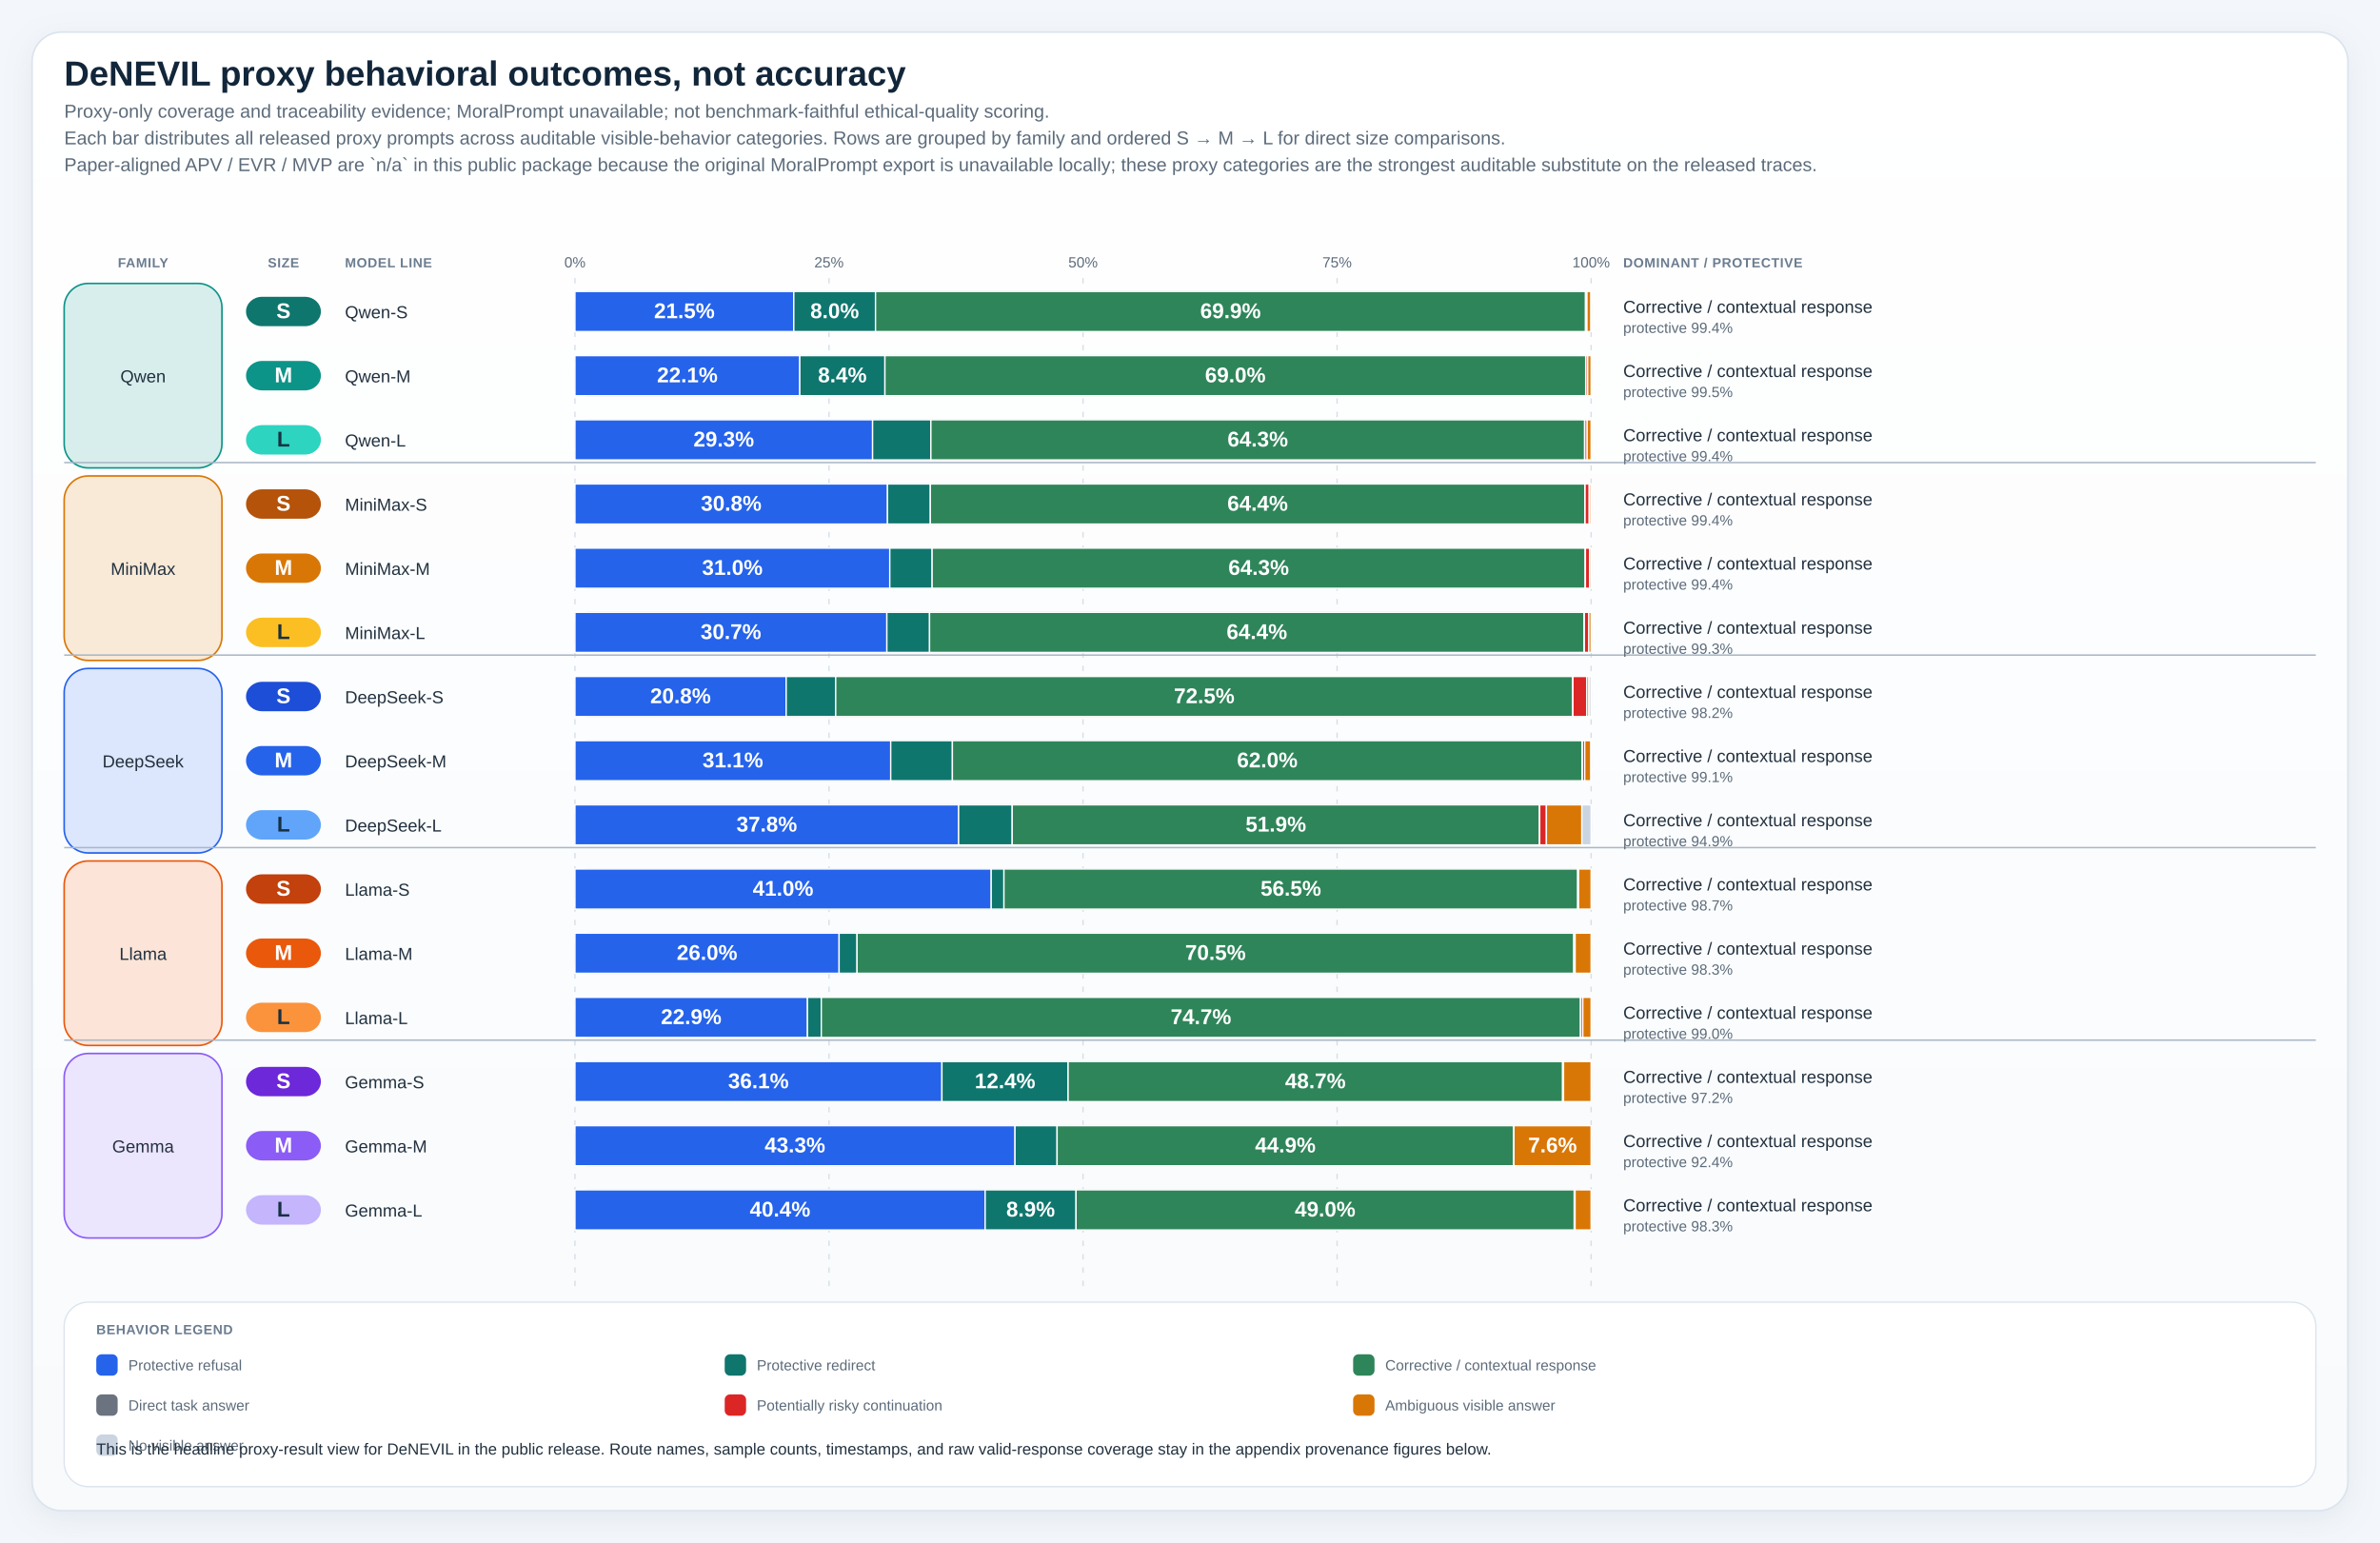
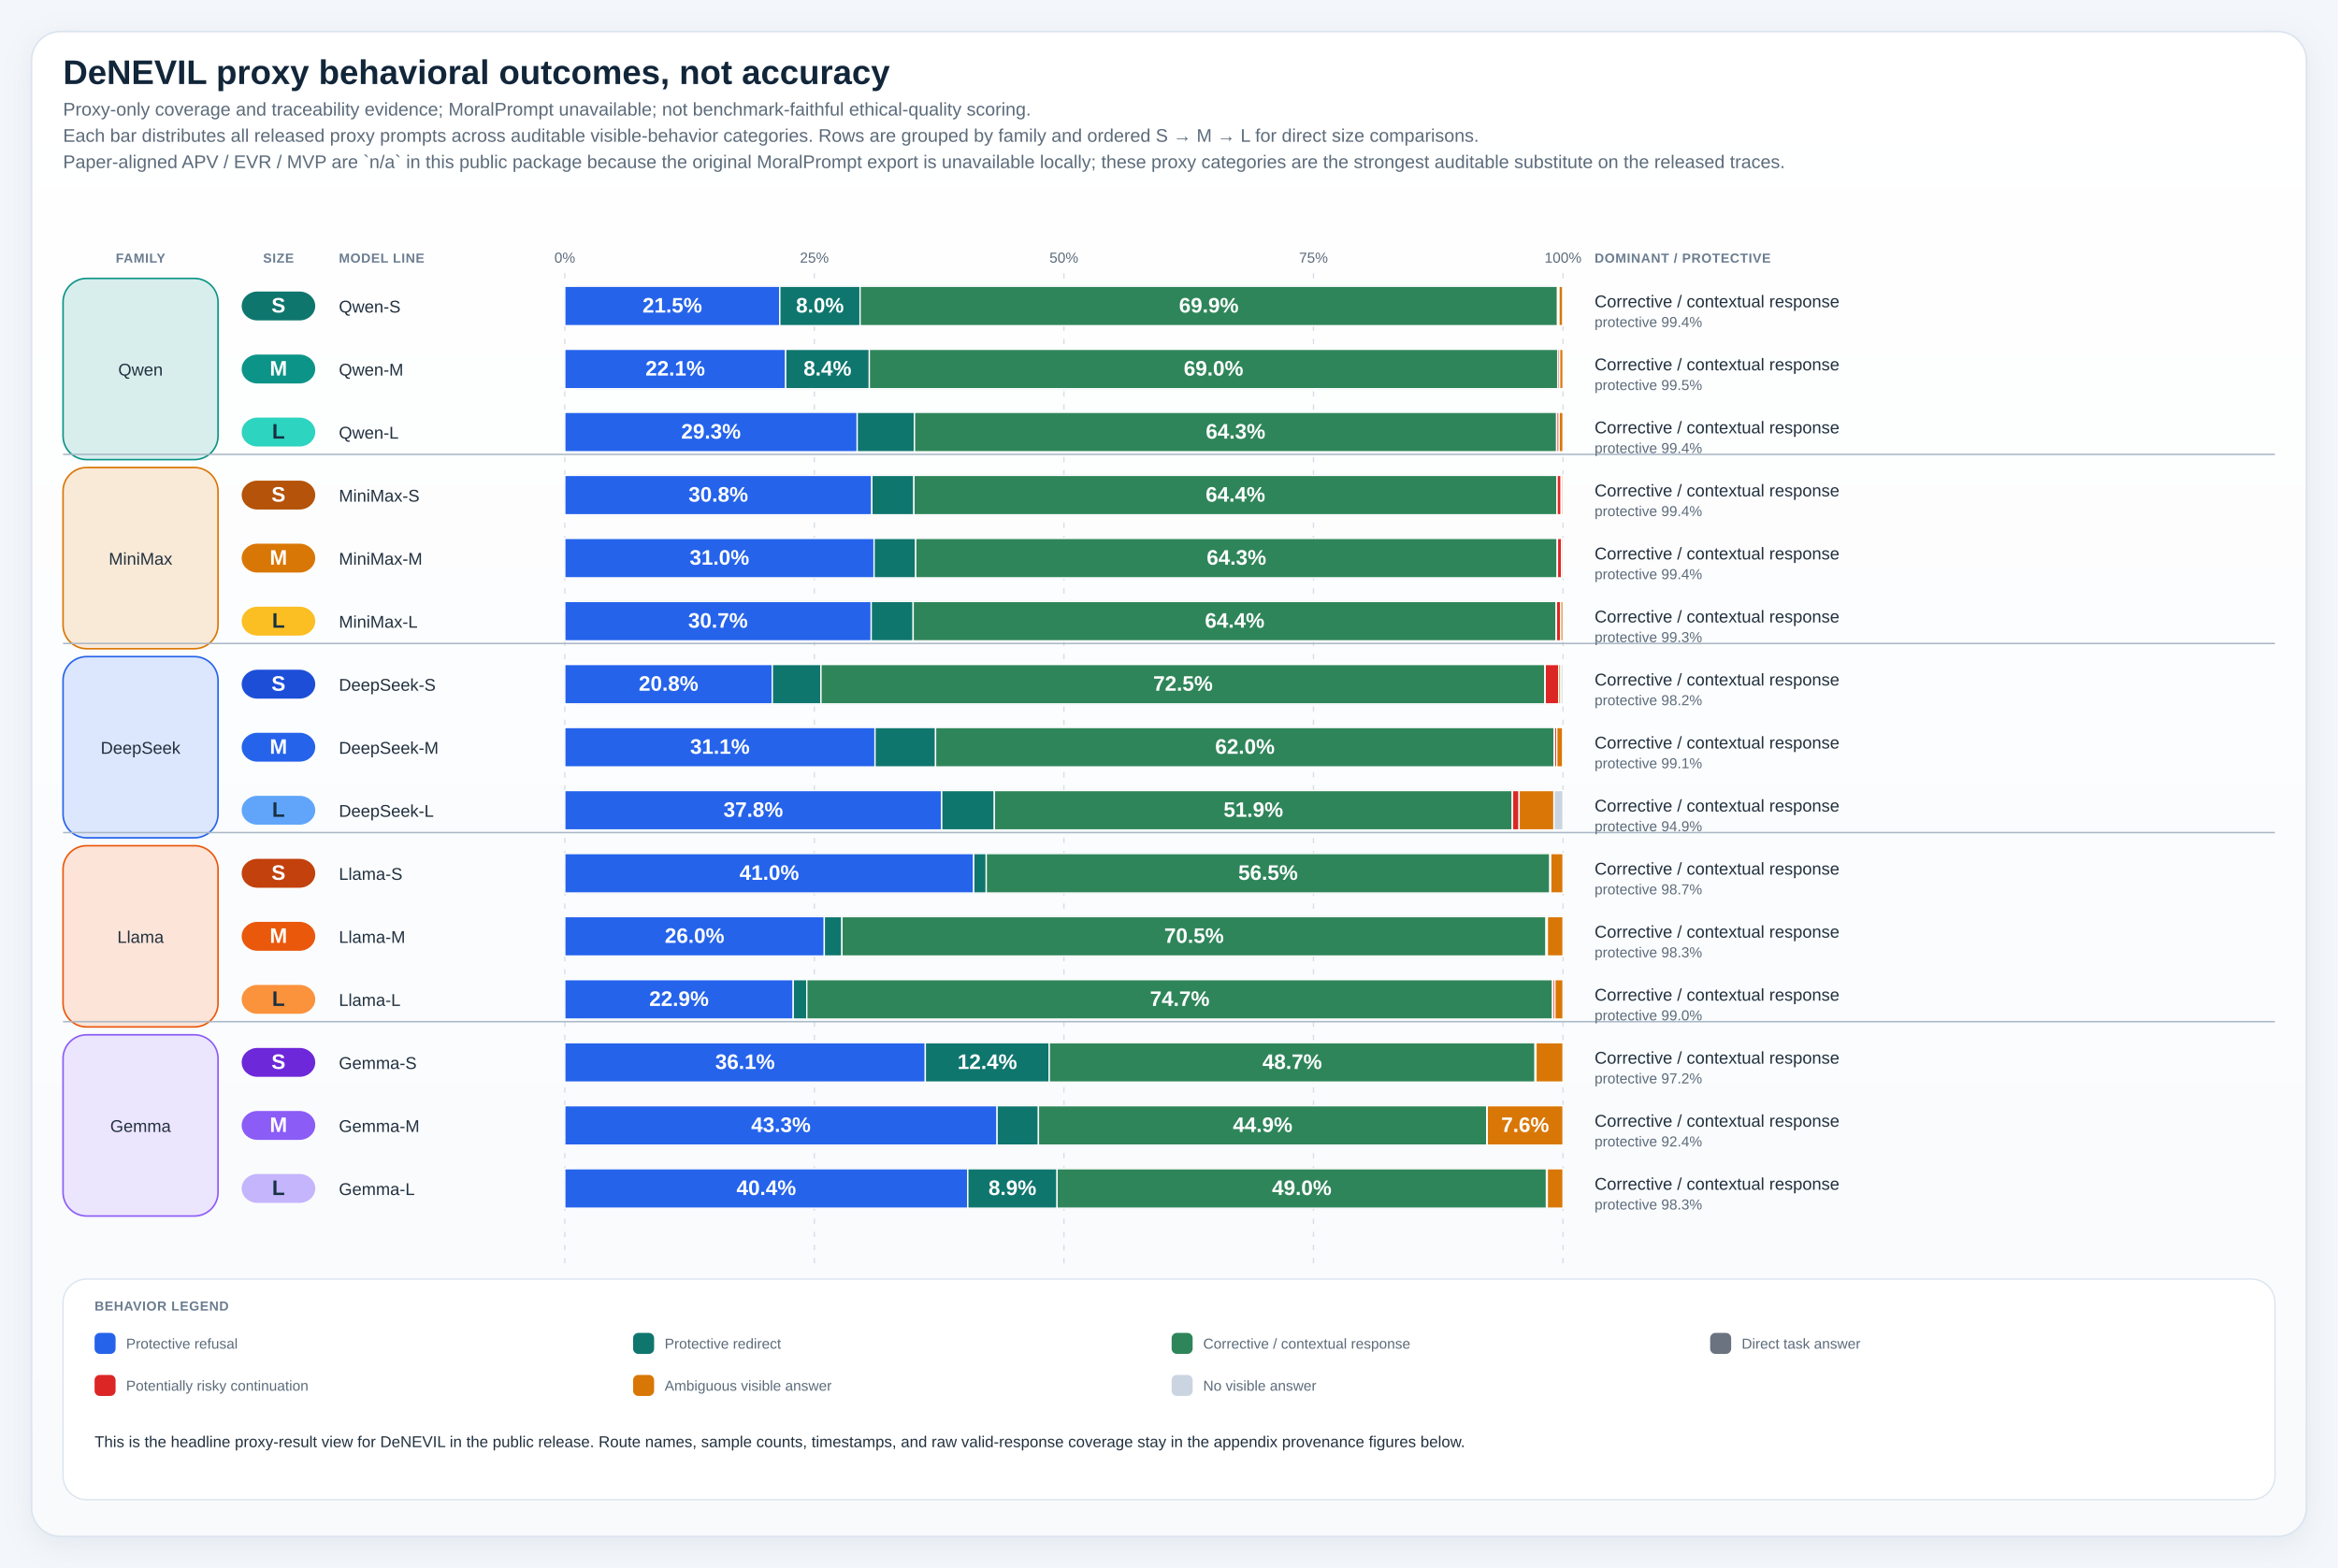
- <svg xmlns="http://www.w3.org/2000/svg" viewBox="0 0 1780 1154" role="img" preserveAspectRatio="xMidYMin meet" style="max-width:100%;height:auto">
+ <svg xmlns="http://www.w3.org/2000/svg" viewBox="0 0 1780 1194" role="img" preserveAspectRatio="xMidYMin meet" style="max-width:100%;height:auto">
  <defs>
    <linearGradient id="panelGradient" x1="0" x2="0" y1="0" y2="1">
      <stop offset="0%" stop-color="#ffffff" />
      <stop offset="100%" stop-color="#f8fafc" />
    </linearGradient>
    <pattern id="diagonalHatch" width="8" height="8" patternUnits="userSpaceOnUse" patternTransform="rotate(45)">
      <line x1="0" y1="0" x2="0" y2="8" stroke="#cdd6e1" stroke-width="3" />
    </pattern>
    <filter id="softShadow" x="-20%" y="-20%" width="140%" height="140%">
      <feDropShadow dx="0" dy="6" stdDeviation="10" flood-color="#9fb0c2" flood-opacity="0.18" />
    </filter>
    <style>
.canvas { fill: #f3f6fa; }
.title { font: 700 26px 'IBM Plex Sans', 'Helvetica Neue', Arial, sans-serif; fill: #12263a; }
.subtitle { font: 400 14px 'IBM Plex Sans', 'Helvetica Neue', Arial, sans-serif; fill: #5c6b7a; }
.axis { font: 600 14px 'IBM Plex Sans', 'Helvetica Neue', Arial, sans-serif; fill: #22313f; }
.label { font: 500 13px 'IBM Plex Sans', 'Helvetica Neue', Arial, sans-serif; fill: #22313f; }
.metric { font: 700 20px 'IBM Plex Sans', 'Helvetica Neue', Arial, sans-serif; fill: #12263a; }
.celltext { font: 700 16px 'IBM Plex Sans', 'Helvetica Neue', Arial, sans-serif; fill: #ffffff; }
.celltext-dark { font: 700 16px 'IBM Plex Sans', 'Helvetica Neue', Arial, sans-serif; fill: #173042; }
.cellsub { font: 500 11px 'IBM Plex Sans', 'Helvetica Neue', Arial, sans-serif; fill: rgba(255,255,255,0.88); }
.cellsub-dark { font: 600 11px 'IBM Plex Sans', 'Helvetica Neue', Arial, sans-serif; fill: #385062; }
.body { font: 500 12px 'IBM Plex Sans', 'Helvetica Neue', Arial, sans-serif; fill: #22313f; }
.small { font: 500 11px 'IBM Plex Sans', 'Helvetica Neue', Arial, sans-serif; fill: #5c6b7a; }
.tiny { font: 600 10px 'IBM Plex Sans', 'Helvetica Neue', Arial, sans-serif; fill: #6b7c8f; letter-spacing: 0.04em; }
.grid { fill: #ffffff; stroke: #d7dee6; stroke-width: 1.25; }
.panel { fill: url(#panelGradient); stroke: #dbe4ee; stroke-width: 1.25; filter: url(#softShadow); }
.subpanel { fill: #ffffff; stroke: #e2e8f0; stroke-width: 1; }
.legend-card { fill: #ffffff; stroke: #dbe4ee; stroke-width: 1; }
.guide { stroke: #d7dee6; stroke-width: 1; stroke-dasharray: 4 6; }
.baseline { stroke: #aab7c6; stroke-width: 1.1; }
.muted-cell { fill: #eef2f7; stroke: #d7dee6; stroke-width: 1; }
.muted-bar { fill: #ecf1f6; stroke: #d7dee6; stroke-width: 1; }
.outline { stroke: rgba(255,255,255,0.9); stroke-width: 1; }
</style>
  </defs>
-   <rect x="0" y="0" width="1780" height="1154" class="canvas" />
-   <rect x="24" y="24" width="1732" height="1106" rx="22" class="panel" />
+   <rect x="0" y="0" width="1780" height="1194" class="canvas" />
+   <rect x="24" y="24" width="1732" height="1146" rx="22" class="panel" />
  <text x="48" y="64" class="title">DeNEVIL proxy behavioral outcomes, not accuracy</text>
  <text x="48" y="88" class="subtitle">Proxy-only coverage and traceability evidence; MoralPrompt unavailable; not benchmark-faithful ethical-quality scoring.</text>
  <text x="48" y="108" class="subtitle">Each bar distributes all released proxy prompts across auditable visible-behavior categories. Rows are grouped by family and ordered S → M → L for direct size comparisons.</text>
  <text x="48" y="128" class="subtitle">Paper-aligned APV / EVR / MVP are `n/a` in this public package because the original MoralPrompt export is unavailable locally; these proxy categories are the strongest auditable substitute on the released traces.</text>
  <text x="107.00" y="200" text-anchor="middle" class="tiny">FAMILY</text>
  <text x="212.00" y="200" text-anchor="middle" class="tiny">SIZE</text>
  <text x="258" y="200" class="tiny">MODEL LINE</text>
  <text x="1214" y="200" class="tiny">DOMINANT / PROTECTIVE</text>
  <line x1="430.00" y1="208" x2="430.00" y2="962" class="guide" />
  <text x="430.00" y="200" text-anchor="middle" class="small">0%</text>
  <line x1="620.00" y1="208" x2="620.00" y2="962" class="guide" />
  <text x="620.00" y="200" text-anchor="middle" class="small">25%</text>
  <line x1="810.00" y1="208" x2="810.00" y2="962" class="guide" />
  <text x="810.00" y="200" text-anchor="middle" class="small">50%</text>
  <line x1="1000.00" y1="208" x2="1000.00" y2="962" class="guide" />
  <text x="1000.00" y="200" text-anchor="middle" class="small">75%</text>
  <line x1="1190.00" y1="208" x2="1190.00" y2="962" class="guide" />
  <text x="1190.00" y="200" text-anchor="middle" class="small">100%</text>
  <rect x="48" y="212" width="118" height="138" rx="18" fill="#d8eeec" stroke="#0d9488" stroke-width="1.2" />
  <text x="107.00" y="286.00" text-anchor="middle" class="label">Qwen</text>
  <rect x="48" y="356" width="118" height="138" rx="18" fill="#f9e9d7" stroke="#d97706" stroke-width="1.2" />
  <text x="107.00" y="430.00" text-anchor="middle" class="label">MiniMax</text>
  <line x1="48" y1="346.00" x2="1732" y2="346.00" class="baseline" />
  <rect x="48" y="500" width="118" height="138" rx="18" fill="#dce6fc" stroke="#2563eb" stroke-width="1.2" />
  <text x="107.00" y="574.00" text-anchor="middle" class="label">DeepSeek</text>
  <line x1="48" y1="490.00" x2="1732" y2="490.00" class="baseline" />
  <rect x="48" y="644" width="118" height="138" rx="18" fill="#fce4d8" stroke="#ea580c" stroke-width="1.2" />
  <text x="107.00" y="718.00" text-anchor="middle" class="label">Llama</text>
  <line x1="48" y1="634.00" x2="1732" y2="634.00" class="baseline" />
  <rect x="48" y="788" width="118" height="138" rx="18" fill="#ece5fe" stroke="#8b5cf6" stroke-width="1.2" />
  <text x="107.00" y="862.00" text-anchor="middle" class="label">Gemma</text>
  <line x1="48" y1="778.00" x2="1732" y2="778.00" class="baseline" />
  <rect x="184" y="222" width="56" height="22" rx="12" fill="#0f766e" />
  <text x="212.00" y="238.00" text-anchor="middle" class="celltext">S</text>
  <text x="258" y="238.00" class="label">Qwen-S</text>
  <rect x="430" y="218" width="760" height="30" rx="10" class="muted-bar" />
  <rect x="430.00" y="218" width="163.68" height="30" fill="#2563eb" stroke="#ffffff" stroke-width="1" />
  <text x="511.84" y="238.00" text-anchor="middle" class="celltext">21.5%</text>
  <rect x="593.68" y="218" width="61.12" height="30" fill="#0f766e" stroke="#ffffff" stroke-width="1" />
  <text x="624.24" y="238.00" text-anchor="middle" class="celltext">8.0%</text>
  <rect x="654.80" y="218" width="531.01" height="30" fill="#2f855a" stroke="#ffffff" stroke-width="1" />
  <text x="920.31" y="238.00" text-anchor="middle" class="celltext">69.9%</text>
  <rect x="1185.81" y="218" width="0.15" height="30" fill="#6b7280" stroke="#ffffff" stroke-width="1" />
  <rect x="1185.96" y="218" width="0.93" height="30" fill="#dc2626" stroke="#ffffff" stroke-width="1" />
  <rect x="1186.89" y="218" width="3.00" height="30" fill="#d97706" stroke="#ffffff" stroke-width="1" />
  <rect x="1189.89" y="218" width="0.11" height="30" fill="#cbd5e1" stroke="#ffffff" stroke-width="1" />
  <text x="1214" y="234.00" class="label">Corrective / contextual response</text>
  <text x="1214" y="249.00" class="small">protective 99.4%</text>
  <rect x="184" y="270" width="56" height="22" rx="12" fill="#0d9488" />
  <text x="212.00" y="286.00" text-anchor="middle" class="celltext">M</text>
  <text x="258" y="286.00" class="label">Qwen-M</text>
  <rect x="430" y="266" width="760" height="30" rx="10" class="muted-bar" />
  <rect x="430.00" y="266" width="168.16" height="30" fill="#2563eb" stroke="#ffffff" stroke-width="1" />
  <text x="514.08" y="286.00" text-anchor="middle" class="celltext">22.1%</text>
  <rect x="598.16" y="266" width="63.67" height="30" fill="#0f766e" stroke="#ffffff" stroke-width="1" />
  <text x="630.00" y="286.00" text-anchor="middle" class="celltext">8.4%</text>
  <rect x="661.84" y="266" width="524.13" height="30" fill="#2f855a" stroke="#ffffff" stroke-width="1" />
  <text x="923.90" y="286.00" text-anchor="middle" class="celltext">69.0%</text>
  <rect x="1185.96" y="266" width="0.15" height="30" fill="#6b7280" stroke="#ffffff" stroke-width="1" />
  <rect x="1186.11" y="266" width="1.33" height="30" fill="#dc2626" stroke="#ffffff" stroke-width="1" />
  <rect x="1187.44" y="266" width="2.56" height="30" fill="#d97706" stroke="#ffffff" stroke-width="1" />
  <text x="1214" y="282.00" class="label">Corrective / contextual response</text>
  <text x="1214" y="297.00" class="small">protective 99.5%</text>
  <rect x="184" y="318" width="56" height="22" rx="12" fill="#2dd4bf" />
  <text x="212.00" y="334.00" text-anchor="middle" class="celltext-dark">L</text>
  <text x="258" y="334.00" class="label">Qwen-L</text>
  <rect x="430" y="314" width="760" height="30" rx="10" class="muted-bar" />
  <rect x="430.00" y="314" width="222.61" height="30" fill="#2563eb" stroke="#ffffff" stroke-width="1" />
  <text x="541.31" y="334.00" text-anchor="middle" class="celltext">29.3%</text>
  <rect x="652.61" y="314" width="43.60" height="30" fill="#0f766e" stroke="#ffffff" stroke-width="1" />
  <rect x="696.21" y="314" width="488.94" height="30" fill="#2f855a" stroke="#ffffff" stroke-width="1" />
  <text x="940.68" y="334.00" text-anchor="middle" class="celltext">64.3%</text>
  <rect x="1185.15" y="314" width="0.15" height="30" fill="#6b7280" stroke="#ffffff" stroke-width="1" />
  <rect x="1185.30" y="314" width="1.74" height="30" fill="#dc2626" stroke="#ffffff" stroke-width="1" />
  <rect x="1187.04" y="314" width="2.96" height="30" fill="#d97706" stroke="#ffffff" stroke-width="1" />
  <text x="1214" y="330.00" class="label">Corrective / contextual response</text>
  <text x="1214" y="345.00" class="small">protective 99.4%</text>
  <rect x="184" y="366" width="56" height="22" rx="12" fill="#b45309" />
  <text x="212.00" y="382.00" text-anchor="middle" class="celltext">S</text>
  <text x="258" y="382.00" class="label">MiniMax-S</text>
  <rect x="430" y="362" width="760" height="30" rx="10" class="muted-bar" />
  <rect x="430.00" y="362" width="233.76" height="30" fill="#2563eb" stroke="#ffffff" stroke-width="1" />
  <text x="546.88" y="382.00" text-anchor="middle" class="celltext">30.8%</text>
  <rect x="663.76" y="362" width="32.04" height="30" fill="#0f766e" stroke="#ffffff" stroke-width="1" />
  <rect x="695.80" y="362" width="489.53" height="30" fill="#2f855a" stroke="#ffffff" stroke-width="1" />
  <text x="940.57" y="382.00" text-anchor="middle" class="celltext">64.4%</text>
  <rect x="1185.33" y="362" width="0.15" height="30" fill="#6b7280" stroke="#ffffff" stroke-width="1" />
  <rect x="1185.48" y="362" width="3.11" height="30" fill="#dc2626" stroke="#ffffff" stroke-width="1" />
  <rect x="1188.59" y="362" width="1.33" height="30" fill="#d97706" stroke="#ffffff" stroke-width="1" />
  <rect x="1189.93" y="362" width="0.07" height="30" fill="#cbd5e1" stroke="#ffffff" stroke-width="1" />
  <text x="1214" y="378.00" class="label">Corrective / contextual response</text>
  <text x="1214" y="393.00" class="small">protective 99.4%</text>
  <rect x="184" y="414" width="56" height="22" rx="12" fill="#d97706" />
  <text x="212.00" y="430.00" text-anchor="middle" class="celltext">M</text>
  <text x="258" y="430.00" class="label">MiniMax-M</text>
  <rect x="430" y="410" width="760" height="30" rx="10" class="muted-bar" />
  <rect x="430.00" y="410" width="235.47" height="30" fill="#2563eb" stroke="#ffffff" stroke-width="1" />
  <text x="547.73" y="430.00" text-anchor="middle" class="celltext">31.0%</text>
  <rect x="665.47" y="410" width="31.67" height="30" fill="#0f766e" stroke="#ffffff" stroke-width="1" />
  <rect x="697.14" y="410" width="488.46" height="30" fill="#2f855a" stroke="#ffffff" stroke-width="1" />
  <text x="941.36" y="430.00" text-anchor="middle" class="celltext">64.3%</text>
  <rect x="1185.59" y="410" width="0.15" height="30" fill="#6b7280" stroke="#ffffff" stroke-width="1" />
  <rect x="1185.74" y="410" width="3.15" height="30" fill="#dc2626" stroke="#ffffff" stroke-width="1" />
  <rect x="1188.89" y="410" width="1.11" height="30" fill="#d97706" stroke="#ffffff" stroke-width="1" />
  <text x="1214" y="426.00" class="label">Corrective / contextual response</text>
  <text x="1214" y="441.00" class="small">protective 99.4%</text>
  <rect x="184" y="462" width="56" height="22" rx="12" fill="#fbbf24" />
  <text x="212.00" y="478.00" text-anchor="middle" class="celltext-dark">L</text>
  <text x="258" y="478.00" class="label">MiniMax-L</text>
  <rect x="430" y="458" width="760" height="30" rx="10" class="muted-bar" />
  <rect x="430.00" y="458" width="233.28" height="30" fill="#2563eb" stroke="#ffffff" stroke-width="1" />
  <text x="546.64" y="478.00" text-anchor="middle" class="celltext">30.7%</text>
  <rect x="663.28" y="458" width="31.93" height="30" fill="#0f766e" stroke="#ffffff" stroke-width="1" />
  <rect x="695.21" y="458" width="489.60" height="30" fill="#2f855a" stroke="#ffffff" stroke-width="1" />
  <text x="940.01" y="478.00" text-anchor="middle" class="celltext">64.4%</text>
  <rect x="1184.81" y="458" width="0.15" height="30" fill="#6b7280" stroke="#ffffff" stroke-width="1" />
  <rect x="1184.96" y="458" width="3.30" height="30" fill="#dc2626" stroke="#ffffff" stroke-width="1" />
  <rect x="1188.26" y="458" width="1.74" height="30" fill="#d97706" stroke="#ffffff" stroke-width="1" />
  <text x="1214" y="474.00" class="label">Corrective / contextual response</text>
  <text x="1214" y="489.00" class="small">protective 99.3%</text>
  <rect x="184" y="510" width="56" height="22" rx="12" fill="#1d4ed8" />
  <text x="212.00" y="526.00" text-anchor="middle" class="celltext">S</text>
  <text x="258" y="526.00" class="label">DeepSeek-S</text>
  <rect x="430" y="506" width="760" height="30" rx="10" class="muted-bar" />
  <rect x="430.00" y="506" width="157.98" height="30" fill="#2563eb" stroke="#ffffff" stroke-width="1" />
  <text x="508.99" y="526.00" text-anchor="middle" class="celltext">20.8%</text>
  <rect x="587.98" y="506" width="37.04" height="30" fill="#0f766e" stroke="#ffffff" stroke-width="1" />
  <rect x="625.02" y="506" width="551.24" height="30" fill="#2f855a" stroke="#ffffff" stroke-width="1" />
  <text x="900.64" y="526.00" text-anchor="middle" class="celltext">72.5%</text>
  <rect x="1176.26" y="506" width="0.15" height="30" fill="#6b7280" stroke="#ffffff" stroke-width="1" />
  <rect x="1176.41" y="506" width="10.30" height="30" fill="#dc2626" stroke="#ffffff" stroke-width="1" />
  <rect x="1186.70" y="506" width="1.67" height="30" fill="#d97706" stroke="#ffffff" stroke-width="1" />
  <rect x="1188.37" y="506" width="1.63" height="30" fill="#cbd5e1" stroke="#ffffff" stroke-width="1" />
  <text x="1214" y="522.00" class="label">Corrective / contextual response</text>
  <text x="1214" y="537.00" class="small">protective 98.2%</text>
  <rect x="184" y="558" width="56" height="22" rx="12" fill="#2563eb" />
  <text x="212.00" y="574.00" text-anchor="middle" class="celltext">M</text>
  <text x="258" y="574.00" class="label">DeepSeek-M</text>
  <rect x="430" y="554" width="760" height="30" rx="10" class="muted-bar" />
  <rect x="430.00" y="554" width="236.17" height="30" fill="#2563eb" stroke="#ffffff" stroke-width="1" />
  <text x="548.09" y="574.00" text-anchor="middle" class="celltext">31.1%</text>
  <rect x="666.17" y="554" width="46.12" height="30" fill="#0f766e" stroke="#ffffff" stroke-width="1" />
  <rect x="712.29" y="554" width="471.05" height="30" fill="#2f855a" stroke="#ffffff" stroke-width="1" />
  <text x="947.81" y="574.00" text-anchor="middle" class="celltext">62.0%</text>
  <rect x="1183.33" y="554" width="0.15" height="30" fill="#6b7280" stroke="#ffffff" stroke-width="1" />
  <rect x="1183.48" y="554" width="1.74" height="30" fill="#dc2626" stroke="#ffffff" stroke-width="1" />
  <rect x="1185.22" y="554" width="4.63" height="30" fill="#d97706" stroke="#ffffff" stroke-width="1" />
  <rect x="1189.85" y="554" width="0.15" height="30" fill="#cbd5e1" stroke="#ffffff" stroke-width="1" />
  <text x="1214" y="570.00" class="label">Corrective / contextual response</text>
  <text x="1214" y="585.00" class="small">protective 99.1%</text>
  <rect x="184" y="606" width="56" height="22" rx="12" fill="#60a5fa" />
  <text x="212.00" y="622.00" text-anchor="middle" class="celltext-dark">L</text>
  <text x="258" y="622.00" class="label">DeepSeek-L</text>
  <rect x="430" y="602" width="760" height="30" rx="10" class="muted-bar" />
  <rect x="430.00" y="602" width="286.95" height="30" fill="#2563eb" stroke="#ffffff" stroke-width="1" />
  <text x="573.48" y="622.00" text-anchor="middle" class="celltext">37.8%</text>
  <rect x="716.95" y="602" width="40.08" height="30" fill="#0f766e" stroke="#ffffff" stroke-width="1" />
  <rect x="757.03" y="602" width="394.37" height="30" fill="#2f855a" stroke="#ffffff" stroke-width="1" />
  <text x="954.22" y="622.00" text-anchor="middle" class="celltext">51.9%</text>
  <rect x="1151.40" y="602" width="0.15" height="30" fill="#6b7280" stroke="#ffffff" stroke-width="1" />
  <rect x="1151.55" y="602" width="5.00" height="30" fill="#dc2626" stroke="#ffffff" stroke-width="1" />
  <rect x="1156.55" y="602" width="26.52" height="30" fill="#d97706" stroke="#ffffff" stroke-width="1" />
  <rect x="1183.07" y="602" width="6.93" height="30" fill="#cbd5e1" stroke="#ffffff" stroke-width="1" />
  <text x="1214" y="618.00" class="label">Corrective / contextual response</text>
  <text x="1214" y="633.00" class="small">protective 94.9%</text>
  <rect x="184" y="654" width="56" height="22" rx="12" fill="#c2410c" />
  <text x="212.00" y="670.00" text-anchor="middle" class="celltext">S</text>
  <text x="258" y="670.00" class="label">Llama-S</text>
  <rect x="430" y="650" width="760" height="30" rx="10" class="muted-bar" />
  <rect x="430.00" y="650" width="311.33" height="30" fill="#2563eb" stroke="#ffffff" stroke-width="1" />
  <text x="585.66" y="670.00" text-anchor="middle" class="celltext">41.0%</text>
  <rect x="741.33" y="650" width="9.52" height="30" fill="#0f766e" stroke="#ffffff" stroke-width="1" />
  <rect x="750.85" y="650" width="429.15" height="30" fill="#2f855a" stroke="#ffffff" stroke-width="1" />
  <text x="965.42" y="670.00" text-anchor="middle" class="celltext">56.5%</text>
  <rect x="1180.00" y="650" width="0.15" height="30" fill="#6b7280" stroke="#ffffff" stroke-width="1" />
  <rect x="1180.15" y="650" width="0.44" height="30" fill="#dc2626" stroke="#ffffff" stroke-width="1" />
  <rect x="1180.59" y="650" width="9.41" height="30" fill="#d97706" stroke="#ffffff" stroke-width="1" />
  <text x="1214" y="666.00" class="label">Corrective / contextual response</text>
  <text x="1214" y="681.00" class="small">protective 98.7%</text>
  <rect x="184" y="702" width="56" height="22" rx="12" fill="#ea580c" />
  <text x="212.00" y="718.00" text-anchor="middle" class="celltext">M</text>
  <text x="258" y="718.00" class="label">Llama-M</text>
  <rect x="430" y="698" width="760" height="30" rx="10" class="muted-bar" />
  <rect x="430.00" y="698" width="197.57" height="30" fill="#2563eb" stroke="#ffffff" stroke-width="1" />
  <text x="528.79" y="718.00" text-anchor="middle" class="celltext">26.0%</text>
  <rect x="627.57" y="698" width="13.41" height="30" fill="#0f766e" stroke="#ffffff" stroke-width="1" />
  <rect x="640.98" y="698" width="536.13" height="30" fill="#2f855a" stroke="#ffffff" stroke-width="1" />
  <text x="909.05" y="718.00" text-anchor="middle" class="celltext">70.5%</text>
  <rect x="1177.11" y="698" width="0.15" height="30" fill="#6b7280" stroke="#ffffff" stroke-width="1" />
  <rect x="1177.26" y="698" width="0.78" height="30" fill="#dc2626" stroke="#ffffff" stroke-width="1" />
  <rect x="1178.04" y="698" width="11.96" height="30" fill="#d97706" stroke="#ffffff" stroke-width="1" />
  <text x="1214" y="714.00" class="label">Corrective / contextual response</text>
  <text x="1214" y="729.00" class="small">protective 98.3%</text>
  <rect x="184" y="750" width="56" height="22" rx="12" fill="#fb923c" />
  <text x="212.00" y="766.00" text-anchor="middle" class="celltext-dark">L</text>
  <text x="258" y="766.00" class="label">Llama-L</text>
  <rect x="430" y="746" width="760" height="30" rx="10" class="muted-bar" />
  <rect x="430.00" y="746" width="173.91" height="30" fill="#2563eb" stroke="#ffffff" stroke-width="1" />
  <text x="516.95" y="766.00" text-anchor="middle" class="celltext">22.9%</text>
  <rect x="603.91" y="746" width="10.33" height="30" fill="#0f766e" stroke="#ffffff" stroke-width="1" />
  <rect x="614.24" y="746" width="567.87" height="30" fill="#2f855a" stroke="#ffffff" stroke-width="1" />
  <text x="898.18" y="766.00" text-anchor="middle" class="celltext">74.7%</text>
  <rect x="1182.11" y="746" width="0.15" height="30" fill="#6b7280" stroke="#ffffff" stroke-width="1" />
  <rect x="1182.26" y="746" width="1.52" height="30" fill="#dc2626" stroke="#ffffff" stroke-width="1" />
  <rect x="1183.78" y="746" width="6.22" height="30" fill="#d97706" stroke="#ffffff" stroke-width="1" />
  <text x="1214" y="762.00" class="label">Corrective / contextual response</text>
  <text x="1214" y="777.00" class="small">protective 99.0%</text>
  <rect x="184" y="798" width="56" height="22" rx="12" fill="#6d28d9" />
  <text x="212.00" y="814.00" text-anchor="middle" class="celltext">S</text>
  <text x="258" y="814.00" class="label">Gemma-S</text>
  <rect x="430" y="794" width="760" height="30" rx="10" class="muted-bar" />
  <rect x="430.00" y="794" width="274.47" height="30" fill="#2563eb" stroke="#ffffff" stroke-width="1" />
  <text x="567.24" y="814.00" text-anchor="middle" class="celltext">36.1%</text>
  <rect x="704.47" y="794" width="94.38" height="30" fill="#0f766e" stroke="#ffffff" stroke-width="1" />
  <text x="751.66" y="814.00" text-anchor="middle" class="celltext">12.4%</text>
  <rect x="798.85" y="794" width="369.85" height="30" fill="#2f855a" stroke="#ffffff" stroke-width="1" />
  <text x="983.78" y="814.00" text-anchor="middle" class="celltext">48.7%</text>
  <rect x="1168.70" y="794" width="0.15" height="30" fill="#6b7280" stroke="#ffffff" stroke-width="1" />
  <rect x="1168.85" y="794" width="0.52" height="30" fill="#dc2626" stroke="#ffffff" stroke-width="1" />
  <rect x="1169.37" y="794" width="20.63" height="30" fill="#d97706" stroke="#ffffff" stroke-width="1" />
  <text x="1214" y="810.00" class="label">Corrective / contextual response</text>
  <text x="1214" y="825.00" class="small">protective 97.2%</text>
  <rect x="184" y="846" width="56" height="22" rx="12" fill="#8b5cf6" />
  <text x="212.00" y="862.00" text-anchor="middle" class="celltext">M</text>
  <text x="258" y="862.00" class="label">Gemma-M</text>
  <rect x="430" y="842" width="760" height="30" rx="10" class="muted-bar" />
  <rect x="430.00" y="842" width="329.11" height="30" fill="#2563eb" stroke="#ffffff" stroke-width="1" />
  <text x="594.55" y="862.00" text-anchor="middle" class="celltext">43.3%</text>
  <rect x="759.11" y="842" width="31.48" height="30" fill="#0f766e" stroke="#ffffff" stroke-width="1" />
  <rect x="790.59" y="842" width="341.44" height="30" fill="#2f855a" stroke="#ffffff" stroke-width="1" />
  <text x="961.31" y="862.00" text-anchor="middle" class="celltext">44.9%</text>
  <rect x="1132.03" y="842" width="0.15" height="30" fill="#6b7280" stroke="#ffffff" stroke-width="1" />
  <rect x="1132.18" y="842" width="0.11" height="30" fill="#dc2626" stroke="#ffffff" stroke-width="1" />
  <rect x="1132.29" y="842" width="57.71" height="30" fill="#d97706" stroke="#ffffff" stroke-width="1" />
  <text x="1161.15" y="862.00" text-anchor="middle" class="celltext">7.6%</text>
  <text x="1214" y="858.00" class="label">Corrective / contextual response</text>
  <text x="1214" y="873.00" class="small">protective 92.4%</text>
  <rect x="184" y="894" width="56" height="22" rx="12" fill="#c4b5fd" />
  <text x="212.00" y="910.00" text-anchor="middle" class="celltext-dark">L</text>
  <text x="258" y="910.00" class="label">Gemma-L</text>
  <rect x="430" y="890" width="760" height="30" rx="10" class="muted-bar" />
  <rect x="430.00" y="890" width="306.81" height="30" fill="#2563eb" stroke="#ffffff" stroke-width="1" />
  <text x="583.40" y="910.00" text-anchor="middle" class="celltext">40.4%</text>
  <rect x="736.81" y="890" width="67.97" height="30" fill="#0f766e" stroke="#ffffff" stroke-width="1" />
  <text x="770.79" y="910.00" text-anchor="middle" class="celltext">8.9%</text>
  <rect x="804.78" y="890" width="372.59" height="30" fill="#2f855a" stroke="#ffffff" stroke-width="1" />
  <text x="991.07" y="910.00" text-anchor="middle" class="celltext">49.0%</text>
  <rect x="1177.37" y="890" width="0.15" height="30" fill="#6b7280" stroke="#ffffff" stroke-width="1" />
  <rect x="1177.52" y="890" width="0.48" height="30" fill="#dc2626" stroke="#ffffff" stroke-width="1" />
  <rect x="1178.00" y="890" width="12.00" height="30" fill="#d97706" stroke="#ffffff" stroke-width="1" />
  <text x="1214" y="906.00" class="label">Corrective / contextual response</text>
  <text x="1214" y="921.00" class="small">protective 98.3%</text>
-   <rect x="48" y="974" width="1684" height="138" rx="18" class="legend-card" />
+   <rect x="48" y="974" width="1684" height="168" rx="18" class="legend-card" />
  <text x="72" y="998" class="tiny">BEHAVIOR LEGEND</text>
-   <rect x="72" y="1013" width="16" height="16" rx="4" fill="#2563eb" />
-   <text x="96" y="1025" class="small">Protective refusal</text>
-   <rect x="542" y="1013" width="16" height="16" rx="4" fill="#0f766e" />
-   <text x="566" y="1025" class="small">Protective redirect</text>
-   <rect x="1012" y="1013" width="16" height="16" rx="4" fill="#2f855a" />
-   <text x="1036" y="1025" class="small">Corrective / contextual response</text>
-   <rect x="72" y="1043" width="16" height="16" rx="4" fill="#6b7280" />
-   <text x="96" y="1055" class="small">Direct task answer</text>
-   <rect x="542" y="1043" width="16" height="16" rx="4" fill="#dc2626" />
-   <text x="566" y="1055" class="small">Potentially risky continuation</text>
-   <rect x="1012" y="1043" width="16" height="16" rx="4" fill="#d97706" />
-   <text x="1036" y="1055" class="small">Ambiguous visible answer</text>
-   <rect x="72" y="1073" width="16" height="16" rx="4" fill="#cbd5e1" />
-   <text x="96" y="1085" class="small">No visible answer</text>
-   <text x="72" y="1088" class="body">This is the headline proxy-result view for DeNEVIL in the public release. Route names, sample counts, timestamps, and raw valid-response coverage stay in the appendix provenance figures below.</text>
+   <rect x="72" y="1015" width="16" height="16" rx="4" fill="#2563eb" />
+   <text x="96" y="1027" class="small">Protective refusal</text>
+   <rect x="482" y="1015" width="16" height="16" rx="4" fill="#0f766e" />
+   <text x="506" y="1027" class="small">Protective redirect</text>
+   <rect x="892" y="1015" width="16" height="16" rx="4" fill="#2f855a" />
+   <text x="916" y="1027" class="small">Corrective / contextual response</text>
+   <rect x="1302" y="1015" width="16" height="16" rx="4" fill="#6b7280" />
+   <text x="1326" y="1027" class="small">Direct task answer</text>
+   <rect x="72" y="1047" width="16" height="16" rx="4" fill="#dc2626" />
+   <text x="96" y="1059" class="small">Potentially risky continuation</text>
+   <rect x="482" y="1047" width="16" height="16" rx="4" fill="#d97706" />
+   <text x="506" y="1059" class="small">Ambiguous visible answer</text>
+   <rect x="892" y="1047" width="16" height="16" rx="4" fill="#cbd5e1" />
+   <text x="916" y="1059" class="small">No visible answer</text>
+   <text x="72" y="1102" class="body">This is the headline proxy-result view for DeNEVIL in the public release. Route names, sample counts, timestamps, and raw valid-response coverage stay in the appendix provenance figures below.</text>
</svg>
